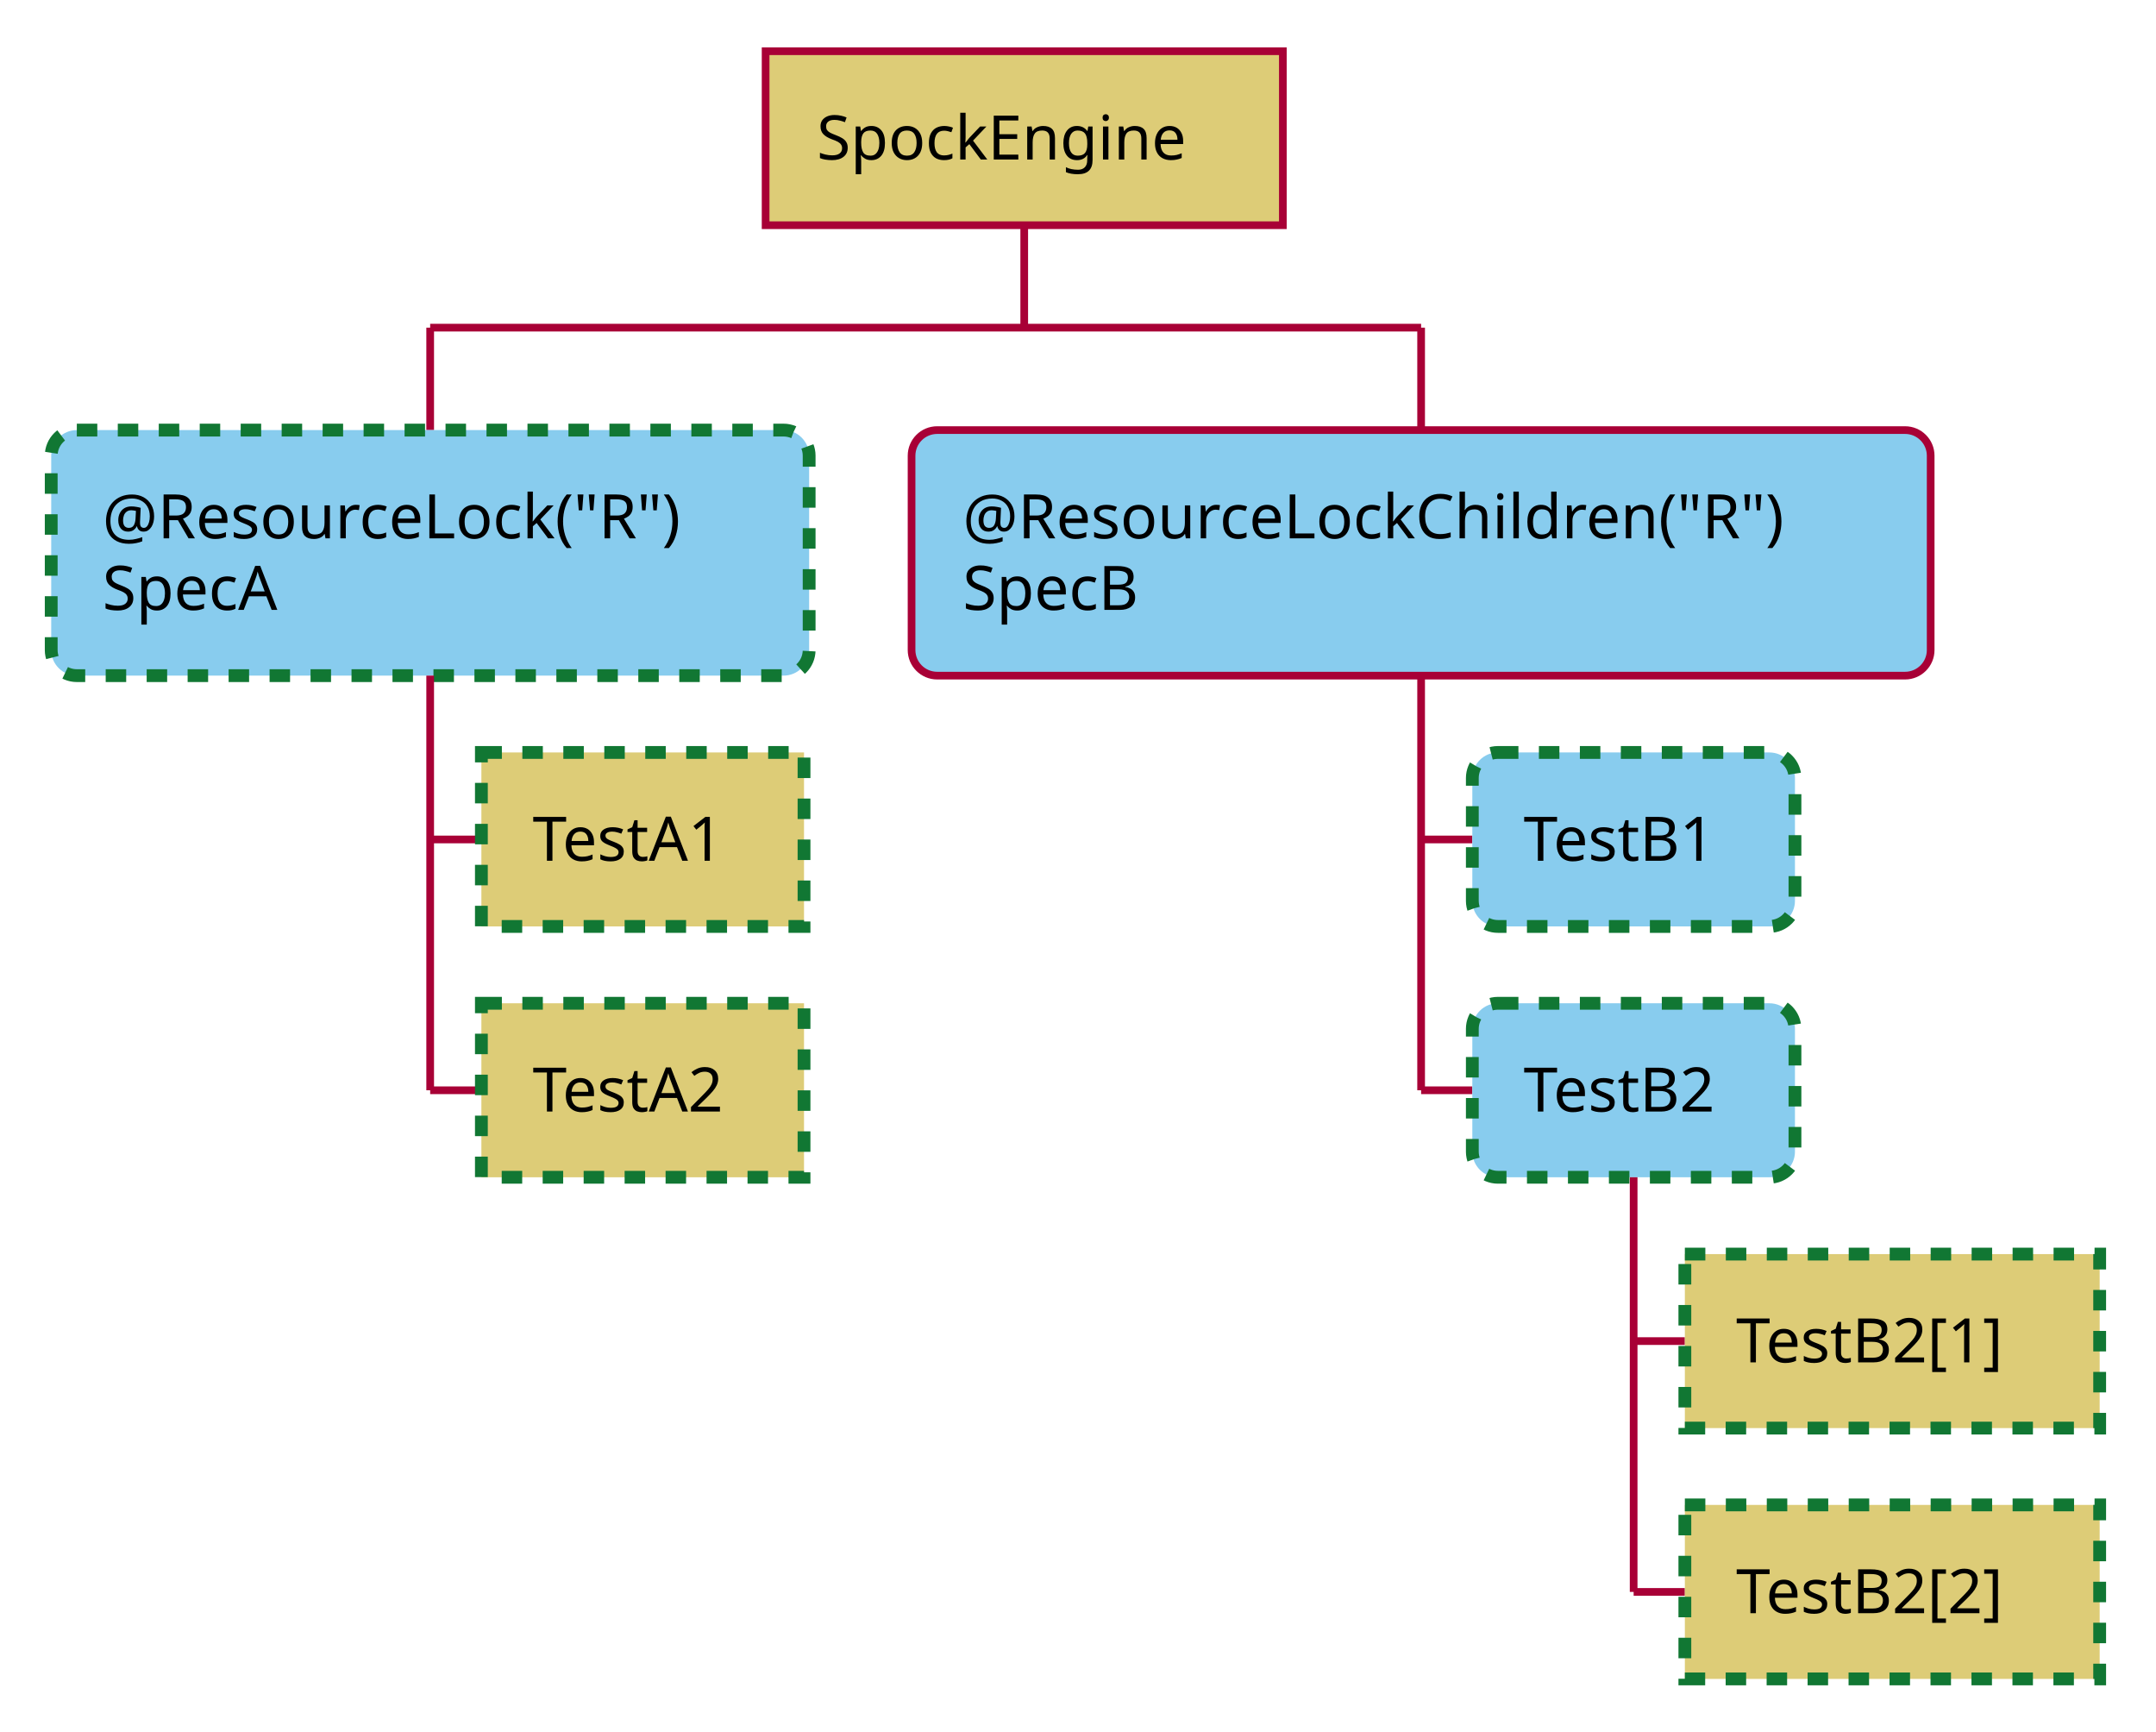
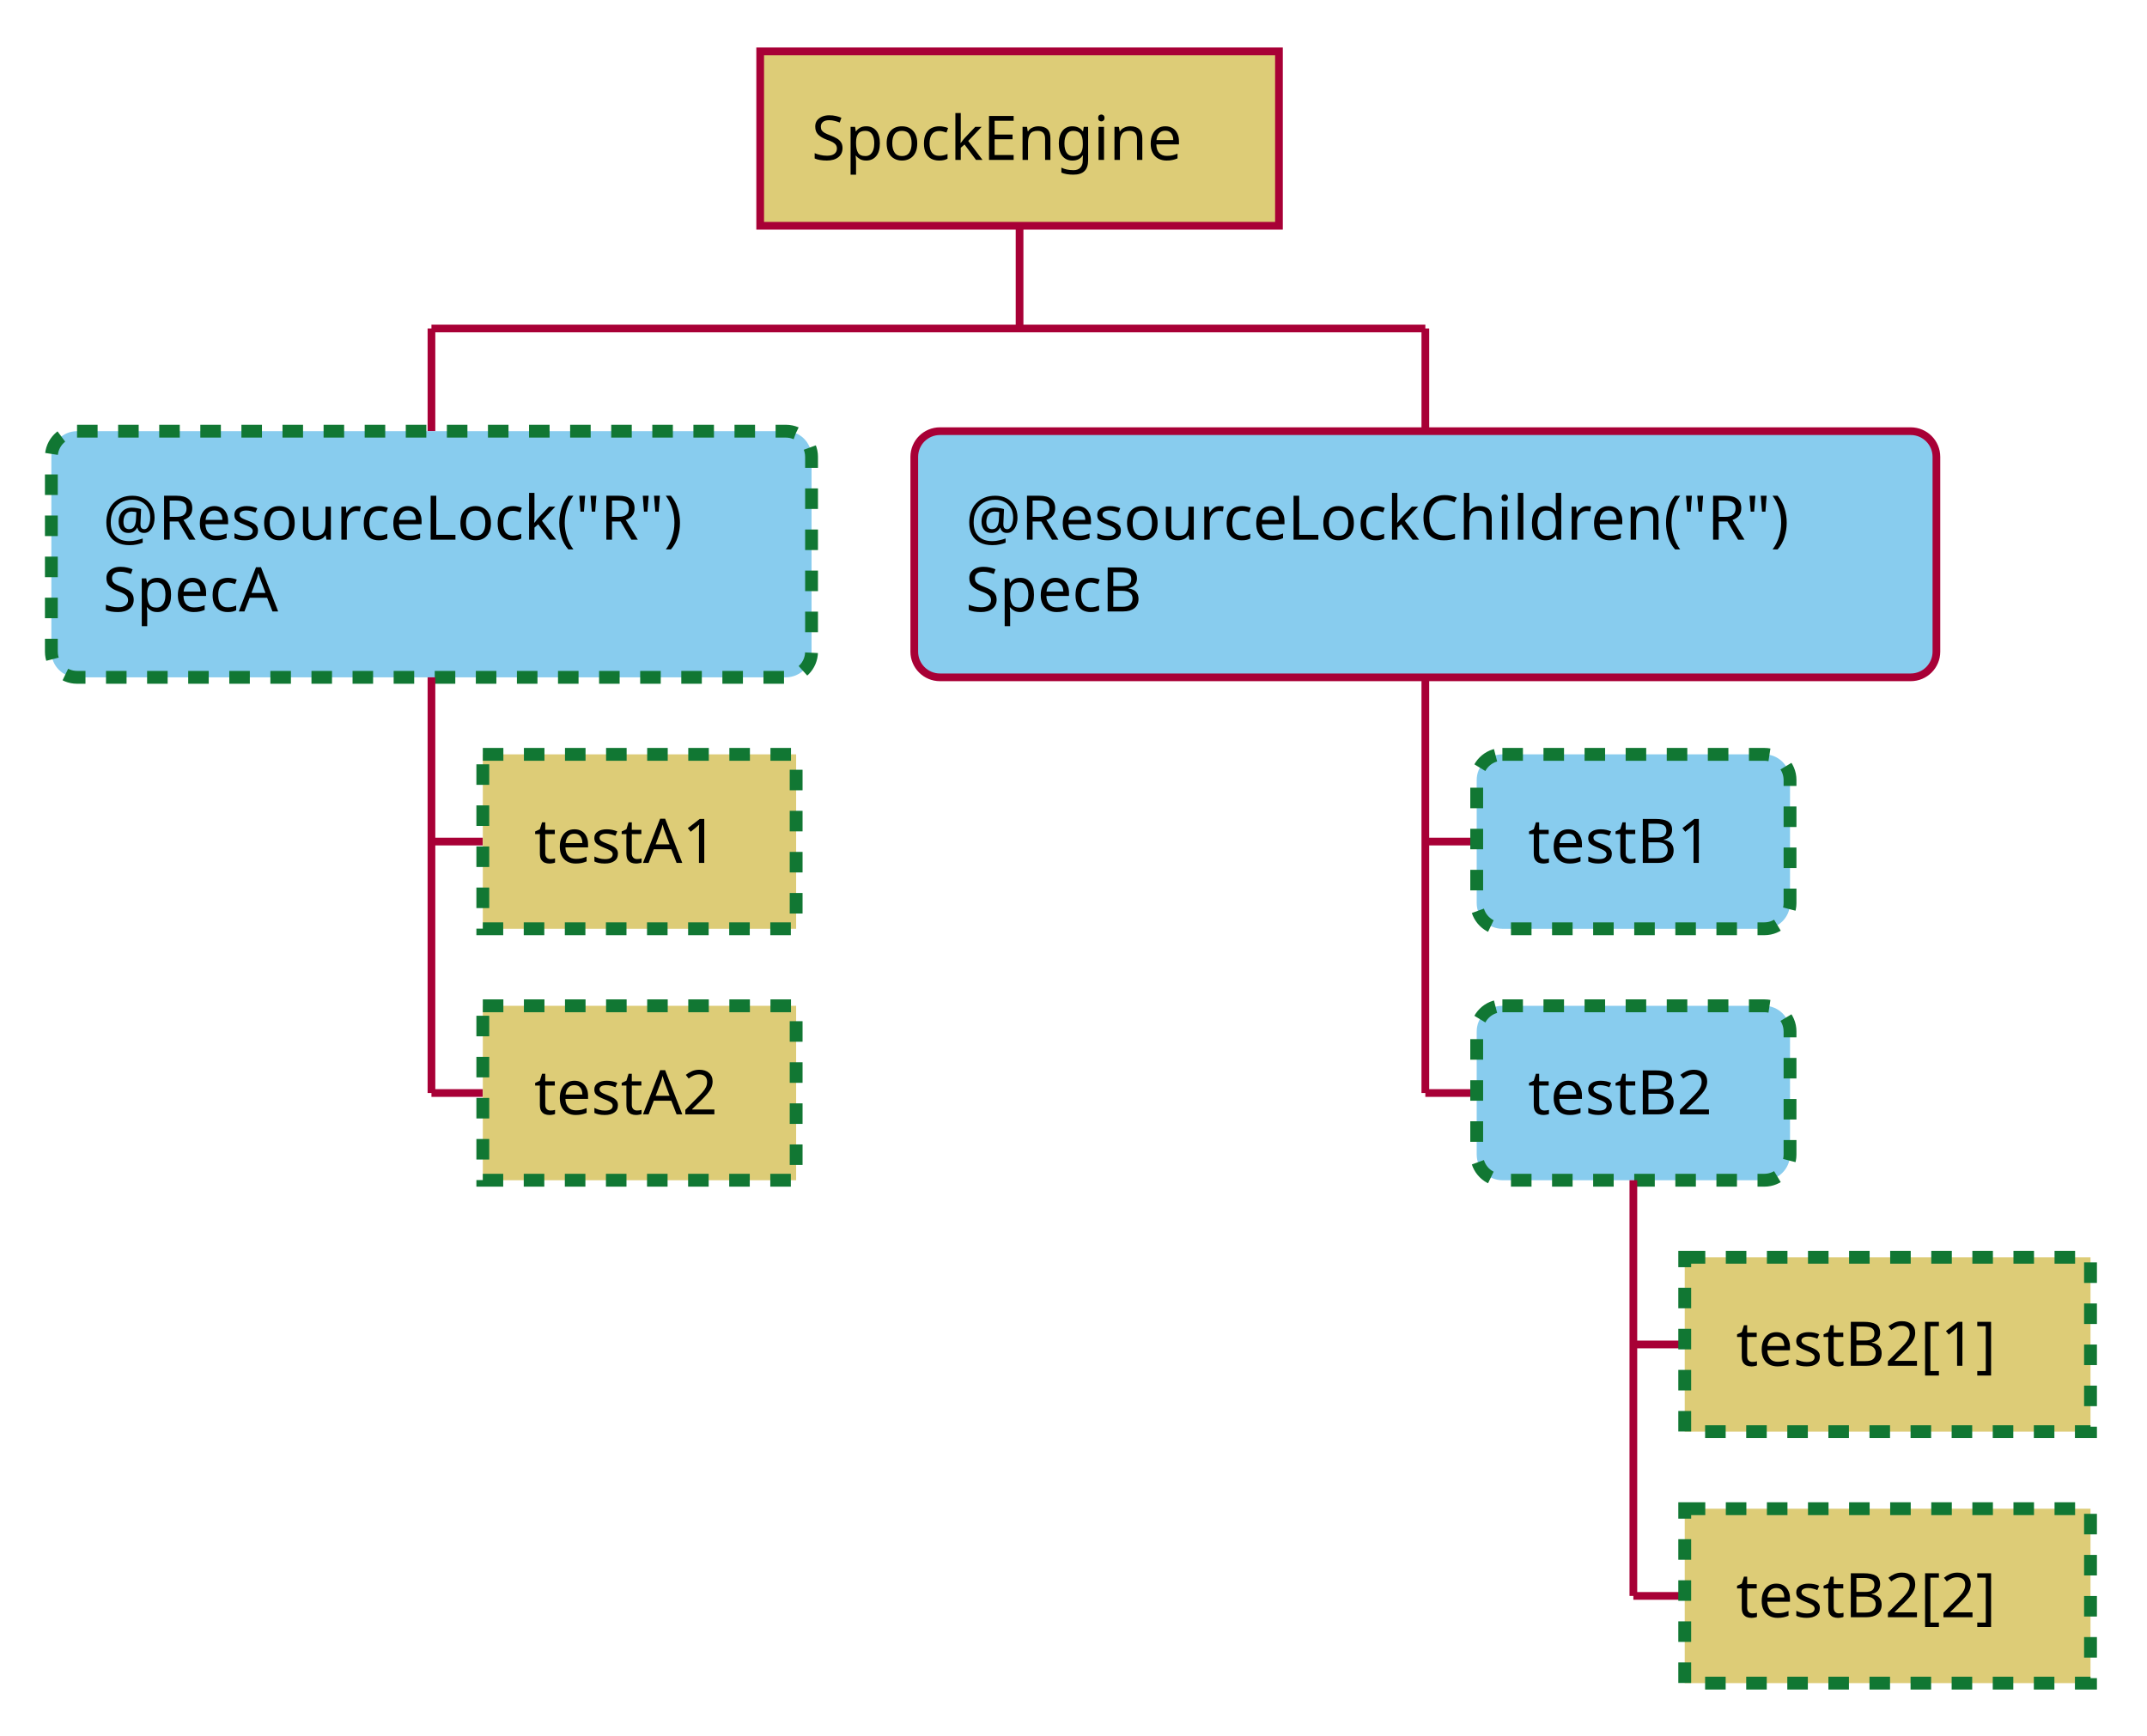
- <svg xmlns="http://www.w3.org/2000/svg" contentScriptType="application/ecmascript" contentStyleType="text/css" height="338px" preserveAspectRatio="none" style="width:421px;height:338px;" version="1.1" viewBox="0 0 421 338" width="421px" zoomAndPan="magnify">
+ <svg xmlns="http://www.w3.org/2000/svg" contentScriptType="application/ecmascript" contentStyleType="text/css" height="338px" preserveAspectRatio="none" style="width:418px;height:338px;" version="1.1" viewBox="0 0 418 338" width="418px" zoomAndPan="magnify">
  <defs />
  <g>
-     <rect fill="#DDCC77" height="33.969" style="stroke: #A80036; stroke-width: 1.5;" width="101" x="149.5" y="10" />
-     <text fill="#000000" font-family="sans-serif" font-size="12" lengthAdjust="spacingAndGlyphs" textLength="81" x="159.5" y="31.139">SpockEngine</text>
-     <line style="stroke: #A80036; stroke-width: 1.5;" x1="200" x2="200" y1="43.969" y2="63.969" />
+     <rect fill="#DDCC77" height="33.969" style="stroke: #A80036; stroke-width: 1.5;" width="101" x="148" y="10" />
+     <text fill="#000000" font-family="sans-serif" font-size="12" lengthAdjust="spacingAndGlyphs" textLength="81" x="158" y="31.139">SpockEngine</text>
+     <line style="stroke: #A80036; stroke-width: 1.5;" x1="198.5" x2="198.5" y1="43.969" y2="63.969" />
    <line style="stroke: #A80036; stroke-width: 1.5;" x1="84" x2="84" y1="63.969" y2="83.969" />
    <rect fill="#88CCEE" height="47.938" rx="5" ry="5" style="stroke: #117733; stroke-width: 2.5; stroke-dasharray: 4.0,4.0;" width="148" x="10" y="83.969" />
    <text fill="#000000" font-family="sans-serif" font-size="12" lengthAdjust="spacingAndGlyphs" textLength="128" x="20" y="105.107">@ResourceLock("R")</text>
    <text fill="#000000" font-family="sans-serif" font-size="12" lengthAdjust="spacingAndGlyphs" textLength="39" x="20" y="119.076">SpecA</text>
    <line style="stroke: #A80036; stroke-width: 1.5;" x1="84" x2="94" y1="163.891" y2="163.891" />
-     <rect fill="#DDCC77" height="33.969" style="stroke: #117733; stroke-width: 2.5; stroke-dasharray: 4.0,4.0;" width="63" x="94" y="146.906" />
-     <text fill="#000000" font-family="sans-serif" font-size="12" lengthAdjust="spacingAndGlyphs" textLength="43" x="104" y="168.045">TestA1</text>
+     <rect fill="#DDCC77" height="33.969" style="stroke: #117733; stroke-width: 2.5; stroke-dasharray: 4.0,4.0;" width="61" x="94" y="146.906" />
+     <text fill="#000000" font-family="sans-serif" font-size="12" lengthAdjust="spacingAndGlyphs" textLength="41" x="104" y="168.045">testA1</text>
    <line style="stroke: #A80036; stroke-width: 1.5;" x1="84" x2="94" y1="212.859" y2="212.859" />
-     <rect fill="#DDCC77" height="33.969" style="stroke: #117733; stroke-width: 2.5; stroke-dasharray: 4.0,4.0;" width="63" x="94" y="195.875" />
-     <text fill="#000000" font-family="sans-serif" font-size="12" lengthAdjust="spacingAndGlyphs" textLength="43" x="104" y="217.014">TestA2</text>
+     <rect fill="#DDCC77" height="33.969" style="stroke: #117733; stroke-width: 2.5; stroke-dasharray: 4.0,4.0;" width="61" x="94" y="195.875" />
+     <text fill="#000000" font-family="sans-serif" font-size="12" lengthAdjust="spacingAndGlyphs" textLength="41" x="104" y="217.014">testA2</text>
    <line style="stroke: #A80036; stroke-width: 1.5;" x1="84" x2="84" y1="131.906" y2="212.859" />
    <line style="stroke: #A80036; stroke-width: 1.5;" x1="277.5" x2="277.5" y1="63.969" y2="83.969" />
    <rect fill="#88CCEE" height="47.938" rx="5" ry="5" style="stroke: #A80036; stroke-width: 1.5;" width="199" x="178" y="83.969" />
    <text fill="#000000" font-family="sans-serif" font-size="12" lengthAdjust="spacingAndGlyphs" textLength="179" x="188" y="105.107">@ResourceLockChildren("R")</text>
    <text fill="#000000" font-family="sans-serif" font-size="12" lengthAdjust="spacingAndGlyphs" textLength="39" x="188" y="119.076">SpecB</text>
    <line style="stroke: #A80036; stroke-width: 1.5;" x1="277.5" x2="287.5" y1="163.891" y2="163.891" />
-     <rect fill="#88CCEE" height="33.969" rx="5" ry="5" style="stroke: #117733; stroke-width: 2.5; stroke-dasharray: 4.0,4.0;" width="63" x="287.5" y="146.906" />
-     <text fill="#000000" font-family="sans-serif" font-size="12" lengthAdjust="spacingAndGlyphs" textLength="43" x="297.5" y="168.045">TestB1</text>
+     <rect fill="#88CCEE" height="33.969" rx="5" ry="5" style="stroke: #117733; stroke-width: 2.5; stroke-dasharray: 4.0,4.0;" width="61" x="287.5" y="146.906" />
+     <text fill="#000000" font-family="sans-serif" font-size="12" lengthAdjust="spacingAndGlyphs" textLength="41" x="297.5" y="168.045">testB1</text>
    <line style="stroke: #A80036; stroke-width: 1.5;" x1="277.5" x2="287.5" y1="212.859" y2="212.859" />
-     <rect fill="#88CCEE" height="33.969" rx="5" ry="5" style="stroke: #117733; stroke-width: 2.5; stroke-dasharray: 4.0,4.0;" width="63" x="287.5" y="195.875" />
-     <text fill="#000000" font-family="sans-serif" font-size="12" lengthAdjust="spacingAndGlyphs" textLength="43" x="297.5" y="217.014">TestB2</text>
-     <line style="stroke: #A80036; stroke-width: 1.5;" x1="319" x2="329" y1="261.828" y2="261.828" />
-     <rect fill="#DDCC77" height="33.969" style="stroke: #117733; stroke-width: 2.5; stroke-dasharray: 4.0,4.0;" width="81" x="329" y="244.844" />
-     <text fill="#000000" font-family="sans-serif" font-size="12" lengthAdjust="spacingAndGlyphs" textLength="61" x="339" y="265.982">TestB2[1]</text>
-     <line style="stroke: #A80036; stroke-width: 1.5;" x1="319" x2="329" y1="310.797" y2="310.797" />
-     <rect fill="#DDCC77" height="33.969" style="stroke: #117733; stroke-width: 2.5; stroke-dasharray: 4.0,4.0;" width="81" x="329" y="293.812" />
-     <text fill="#000000" font-family="sans-serif" font-size="12" lengthAdjust="spacingAndGlyphs" textLength="61" x="339" y="314.951">TestB2[2]</text>
-     <line style="stroke: #A80036; stroke-width: 1.5;" x1="319" x2="319" y1="229.844" y2="310.797" />
+     <rect fill="#88CCEE" height="33.969" rx="5" ry="5" style="stroke: #117733; stroke-width: 2.5; stroke-dasharray: 4.0,4.0;" width="61" x="287.5" y="195.875" />
+     <text fill="#000000" font-family="sans-serif" font-size="12" lengthAdjust="spacingAndGlyphs" textLength="41" x="297.5" y="217.014">testB2</text>
+     <line style="stroke: #A80036; stroke-width: 1.5;" x1="318" x2="328" y1="261.828" y2="261.828" />
+     <rect fill="#DDCC77" height="33.969" style="stroke: #117733; stroke-width: 2.5; stroke-dasharray: 4.0,4.0;" width="79" x="328" y="244.844" />
+     <text fill="#000000" font-family="sans-serif" font-size="12" lengthAdjust="spacingAndGlyphs" textLength="59" x="338" y="265.982">testB2[1]</text>
+     <line style="stroke: #A80036; stroke-width: 1.5;" x1="318" x2="328" y1="310.797" y2="310.797" />
+     <rect fill="#DDCC77" height="33.969" style="stroke: #117733; stroke-width: 2.5; stroke-dasharray: 4.0,4.0;" width="79" x="328" y="293.812" />
+     <text fill="#000000" font-family="sans-serif" font-size="12" lengthAdjust="spacingAndGlyphs" textLength="59" x="338" y="314.951">testB2[2]</text>
+     <line style="stroke: #A80036; stroke-width: 1.5;" x1="318" x2="318" y1="229.844" y2="310.797" />
    <line style="stroke: #A80036; stroke-width: 1.5;" x1="277.5" x2="277.5" y1="131.906" y2="212.859" />
    <line style="stroke: #A80036; stroke-width: 1.5;" x1="84" x2="277.5" y1="63.969" y2="63.969" />
  </g>
</svg>
